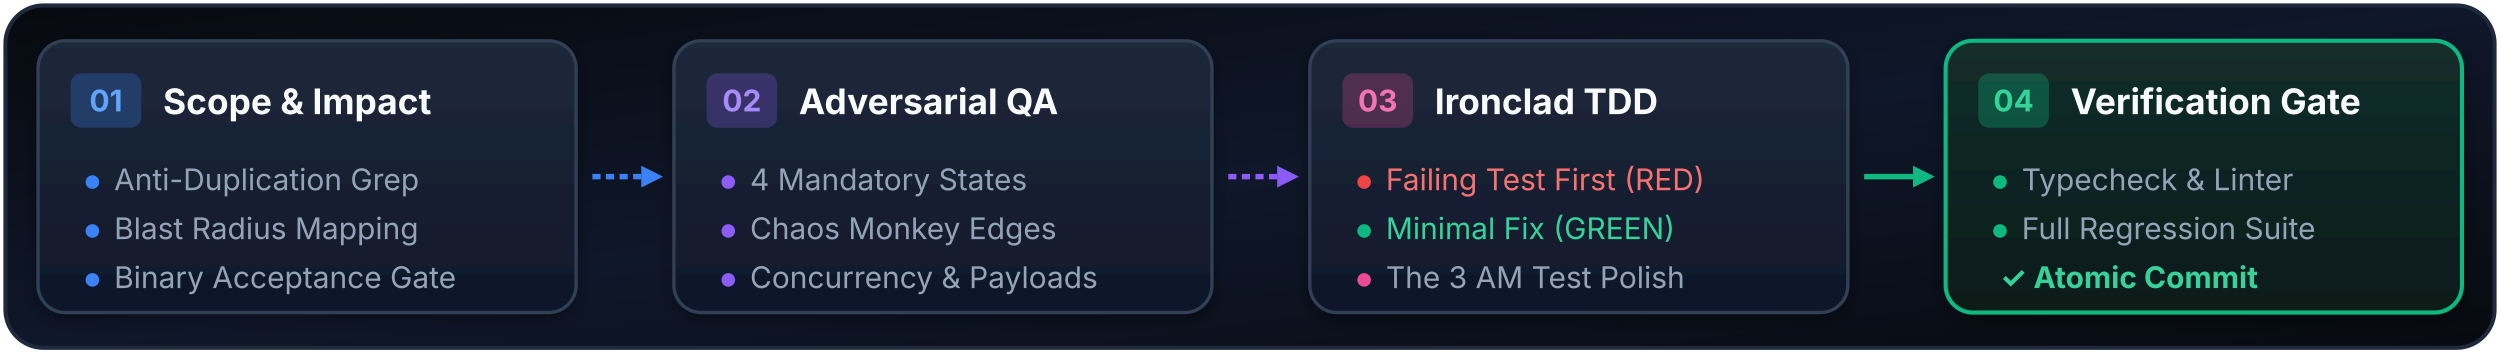
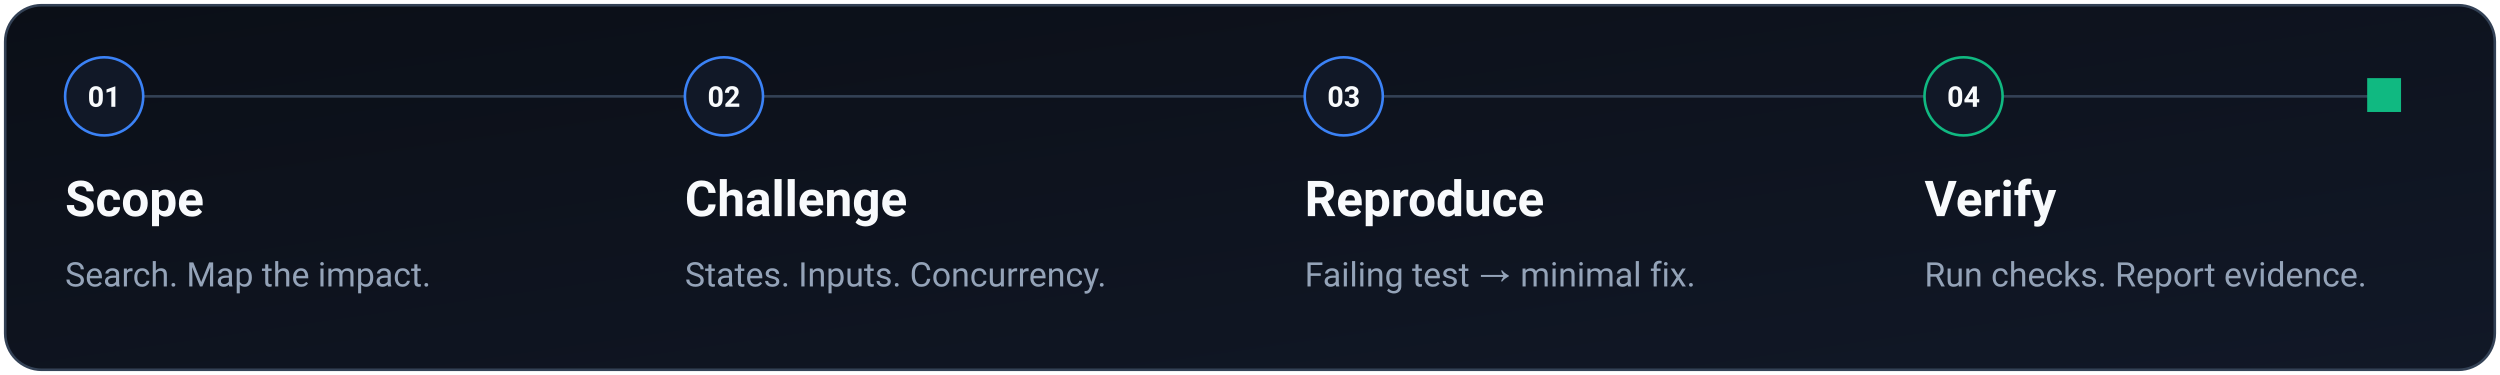
- <svg xmlns="http://www.w3.org/2000/svg" viewBox="0 0 920 130" width="100%" height="auto" preserveAspectRatio="xMidYMid meet">
+ <svg xmlns="http://www.w3.org/2000/svg" viewBox="0 0 960 144" width="100%" height="auto" preserveAspectRatio="xMidYMid meet" role="img" aria-labelledby="title desc">
  <defs>
-     <linearGradient id="pipelineBg" x1="0%" y1="0%" x2="100%" y2="100%">
-       <stop offset="0%" stop-color="#070a0f" />
-       <stop offset="50%" stop-color="#0f172a" />
-       <stop offset="100%" stop-color="#070a0f" />
+     <linearGradient id="canvas" x2="1" y2="1">
+       <stop stop-color="#0b0f17" />
+       <stop offset="1" stop-color="#111827" />
    </linearGradient>
-     <linearGradient id="cardGrad" x1="0%" y1="0%" x2="0%" y2="100%">
-       <stop offset="0%" stop-color="#1e293b" />
-       <stop offset="100%" stop-color="#0f172a" />
-     </linearGradient>
-     <linearGradient id="finalGrad" x1="0%" y1="0%" x2="0%" y2="100%">
-       <stop offset="0%" stop-color="#132e2b" />
-       <stop offset="100%" stop-color="#091a18" />
-     </linearGradient>
-     <filter id="subtleGlow" x="-10%" y="-10%" width="120%" height="120%">
-       <feDropShadow dx="0" dy="2" stdDeviation="3" flood-color="#000000" flood-opacity="0.4" />
-     </filter>
  </defs>
-   <rect x="2" y="2" width="916" height="126" rx="14" fill="url(#pipelineBg)" stroke="#1e293b" stroke-width="1.5" />
-   <g transform="translate(14, 15)" filter="url(#subtleGlow)">
-     <rect x="0" y="0" width="198" height="100" rx="10" fill="url(#cardGrad)" stroke="#334155" stroke-width="1.2" />
-     <rect x="12" y="12" width="26" height="20" rx="4" fill="#3b82f6" opacity="0.25" />
-     <text x="25" y="26" fill="#60a5fa" font-family="system-ui, -apple-system, sans-serif" font-size="11" font-weight="700" text-anchor="middle">01</text>
-     <text x="46" y="27" fill="#f8fafc" font-family="system-ui, -apple-system, sans-serif" font-size="13" font-weight="700">Scope &amp; Impact</text>
-     <circle cx="20" cy="52" r="2.5" fill="#3b82f6" />
-     <text x="28" y="55" fill="#94a3b8" font-family="system-ui, -apple-system, sans-serif" font-size="11">Anti-Duplication Grep</text>
-     <circle cx="20" cy="70" r="2.5" fill="#3b82f6" />
-     <text x="28" y="73" fill="#94a3b8" font-family="system-ui, -apple-system, sans-serif" font-size="11">Blast Radius Mapping</text>
-     <circle cx="20" cy="88" r="2.5" fill="#3b82f6" />
-     <text x="28" y="91" fill="#94a3b8" font-family="system-ui, -apple-system, sans-serif" font-size="11">Binary Acceptance Gate</text>
-   </g>
-   <g transform="translate(216, 57)">
-     <line x1="2" y1="8" x2="20" y2="8" stroke="#3b82f6" stroke-width="2" stroke-dasharray="3 2" />
-     <polygon points="20,4 28,8 20,12" fill="#3b82f6" />
-   </g>
-   <g transform="translate(248, 15)" filter="url(#subtleGlow)">
-     <rect x="0" y="0" width="198" height="100" rx="10" fill="url(#cardGrad)" stroke="#334155" stroke-width="1.2" />
-     <rect x="12" y="12" width="26" height="20" rx="4" fill="#8b5cf6" opacity="0.25" />
-     <text x="25" y="26" fill="#a78bfa" font-family="system-ui, -apple-system, sans-serif" font-size="11" font-weight="700" text-anchor="middle">02</text>
-     <text x="46" y="27" fill="#f8fafc" font-family="system-ui, -apple-system, sans-serif" font-size="13" font-weight="700">Adversarial QA</text>
-     <circle cx="20" cy="52" r="2.5" fill="#8b5cf6" />
-     <text x="28" y="55" fill="#94a3b8" font-family="system-ui, -apple-system, sans-serif" font-size="11">4 Mandatory States</text>
-     <circle cx="20" cy="70" r="2.5" fill="#8b5cf6" />
-     <text x="28" y="73" fill="#94a3b8" font-family="system-ui, -apple-system, sans-serif" font-size="11">Chaos Monkey Edges</text>
-     <circle cx="20" cy="88" r="2.5" fill="#8b5cf6" />
-     <text x="28" y="91" fill="#94a3b8" font-family="system-ui, -apple-system, sans-serif" font-size="11">Concurrency &amp; Payloads</text>
-   </g>
-   <g transform="translate(450, 57)">
-     <line x1="2" y1="8" x2="20" y2="8" stroke="#8b5cf6" stroke-width="2" stroke-dasharray="3 2" />
-     <polygon points="20,4 28,8 20,12" fill="#8b5cf6" />
-   </g>
-   <g transform="translate(482, 15)" filter="url(#subtleGlow)">
-     <rect x="0" y="0" width="198" height="100" rx="10" fill="url(#cardGrad)" stroke="#334155" stroke-width="1.2" />
-     <rect x="12" y="12" width="26" height="20" rx="4" fill="#ec4899" opacity="0.25" />
-     <text x="25" y="26" fill="#f472b6" font-family="system-ui, -apple-system, sans-serif" font-size="11" font-weight="700" text-anchor="middle">03</text>
-     <text x="46" y="27" fill="#f8fafc" font-family="system-ui, -apple-system, sans-serif" font-size="13" font-weight="700">Ironclad TDD</text>
-     <circle cx="20" cy="52" r="2.5" fill="#ef4444" />
-     <text x="28" y="55" fill="#f87171" font-family="system-ui, -apple-system, sans-serif" font-size="11">Failing Test First (RED)</text>
-     <circle cx="20" cy="70" r="2.5" fill="#10b981" />
-     <text x="28" y="73" fill="#34d399" font-family="system-ui, -apple-system, sans-serif" font-size="11">Minimal Fix (GREEN)</text>
-     <circle cx="20" cy="88" r="2.5" fill="#ec4899" />
-     <text x="28" y="91" fill="#94a3b8" font-family="system-ui, -apple-system, sans-serif" font-size="11">The 3 AM Test Polish</text>
-   </g>
-   <g transform="translate(684, 57)">
-     <line x1="2" y1="8" x2="20" y2="8" stroke="#10b981" stroke-width="2" />
-     <polygon points="20,4 28,8 20,12" fill="#10b981" />
-   </g>
-   <g transform="translate(716, 15)" filter="url(#subtleGlow)">
-     <rect x="0" y="0" width="190" height="100" rx="10" fill="url(#finalGrad)" stroke="#10b981" stroke-width="1.5" />
-     <rect x="12" y="12" width="26" height="20" rx="4" fill="#10b981" opacity="0.3" />
-     <text x="25" y="26" fill="#34d399" font-family="system-ui, -apple-system, sans-serif" font-size="11" font-weight="700" text-anchor="middle">04</text>
-     <text x="46" y="27" fill="#f8fafc" font-family="system-ui, -apple-system, sans-serif" font-size="13" font-weight="700">Verification Gate</text>
-     <circle cx="20" cy="52" r="2.5" fill="#10b981" />
-     <text x="28" y="55" fill="#94a3b8" font-family="system-ui, -apple-system, sans-serif" font-size="11">Typecheck &amp; Linter</text>
-     <circle cx="20" cy="70" r="2.5" fill="#10b981" />
-     <text x="28" y="73" fill="#94a3b8" font-family="system-ui, -apple-system, sans-serif" font-size="11">Full Regression Suite</text>
-     <text x="20" y="91" fill="#34d399" font-family="system-ui, -apple-system, sans-serif" font-size="11" font-weight="700">✓ Atomic Commit</text>
+   <rect x="2" y="2" width="956" height="140" rx="14" fill="url(#canvas)" stroke="#334155" />
+   <g font-family="-apple-system, BlinkMacSystemFont, 'Segoe UI', Roboto, Helvetica, Arial, sans-serif">
+     <path d="M47 37H913" stroke="#334155" />
+     <g fill="#111827" stroke="#3b82f6">
+       <circle cx="40" cy="37" r="15" />
+       <circle cx="278" cy="37" r="15" />
+       <circle cx="516" cy="37" r="15" />
+       <circle cx="754" cy="37" r="15" stroke="#10b981" />
+     </g>
+     <g font-size="11" font-weight="600" fill="#f8fafc" text-anchor="middle">
+       <text x="40" y="41">01</text>
+       <text x="278" y="41">02</text>
+       <text x="516" y="41">03</text>
+       <text x="754" y="41">04</text>
+     </g>
+     <g font-size="19" font-weight="600" fill="#f8fafc">
+       <text x="25" y="83">Scope</text>
+       <text x="263" y="83">Challenge</text>
+       <text x="501" y="83">Reproduce</text>
+       <text x="739" y="83">Verify</text>
+     </g>
+     <g font-size="13" fill="#94a3b8">
+       <text x="25" y="110">Search. Map the impact.</text>
+       <text x="263" y="110">States. Inputs. Concurrency.</text>
+       <text x="501" y="110">Failing test → minimal fix.</text>
+       <text x="739" y="110">Run checks. Report evidence.</text>
+     </g>
+     <path d="M909 30h13v13h-13z" fill="#10b981" />
  </g>
</svg>
